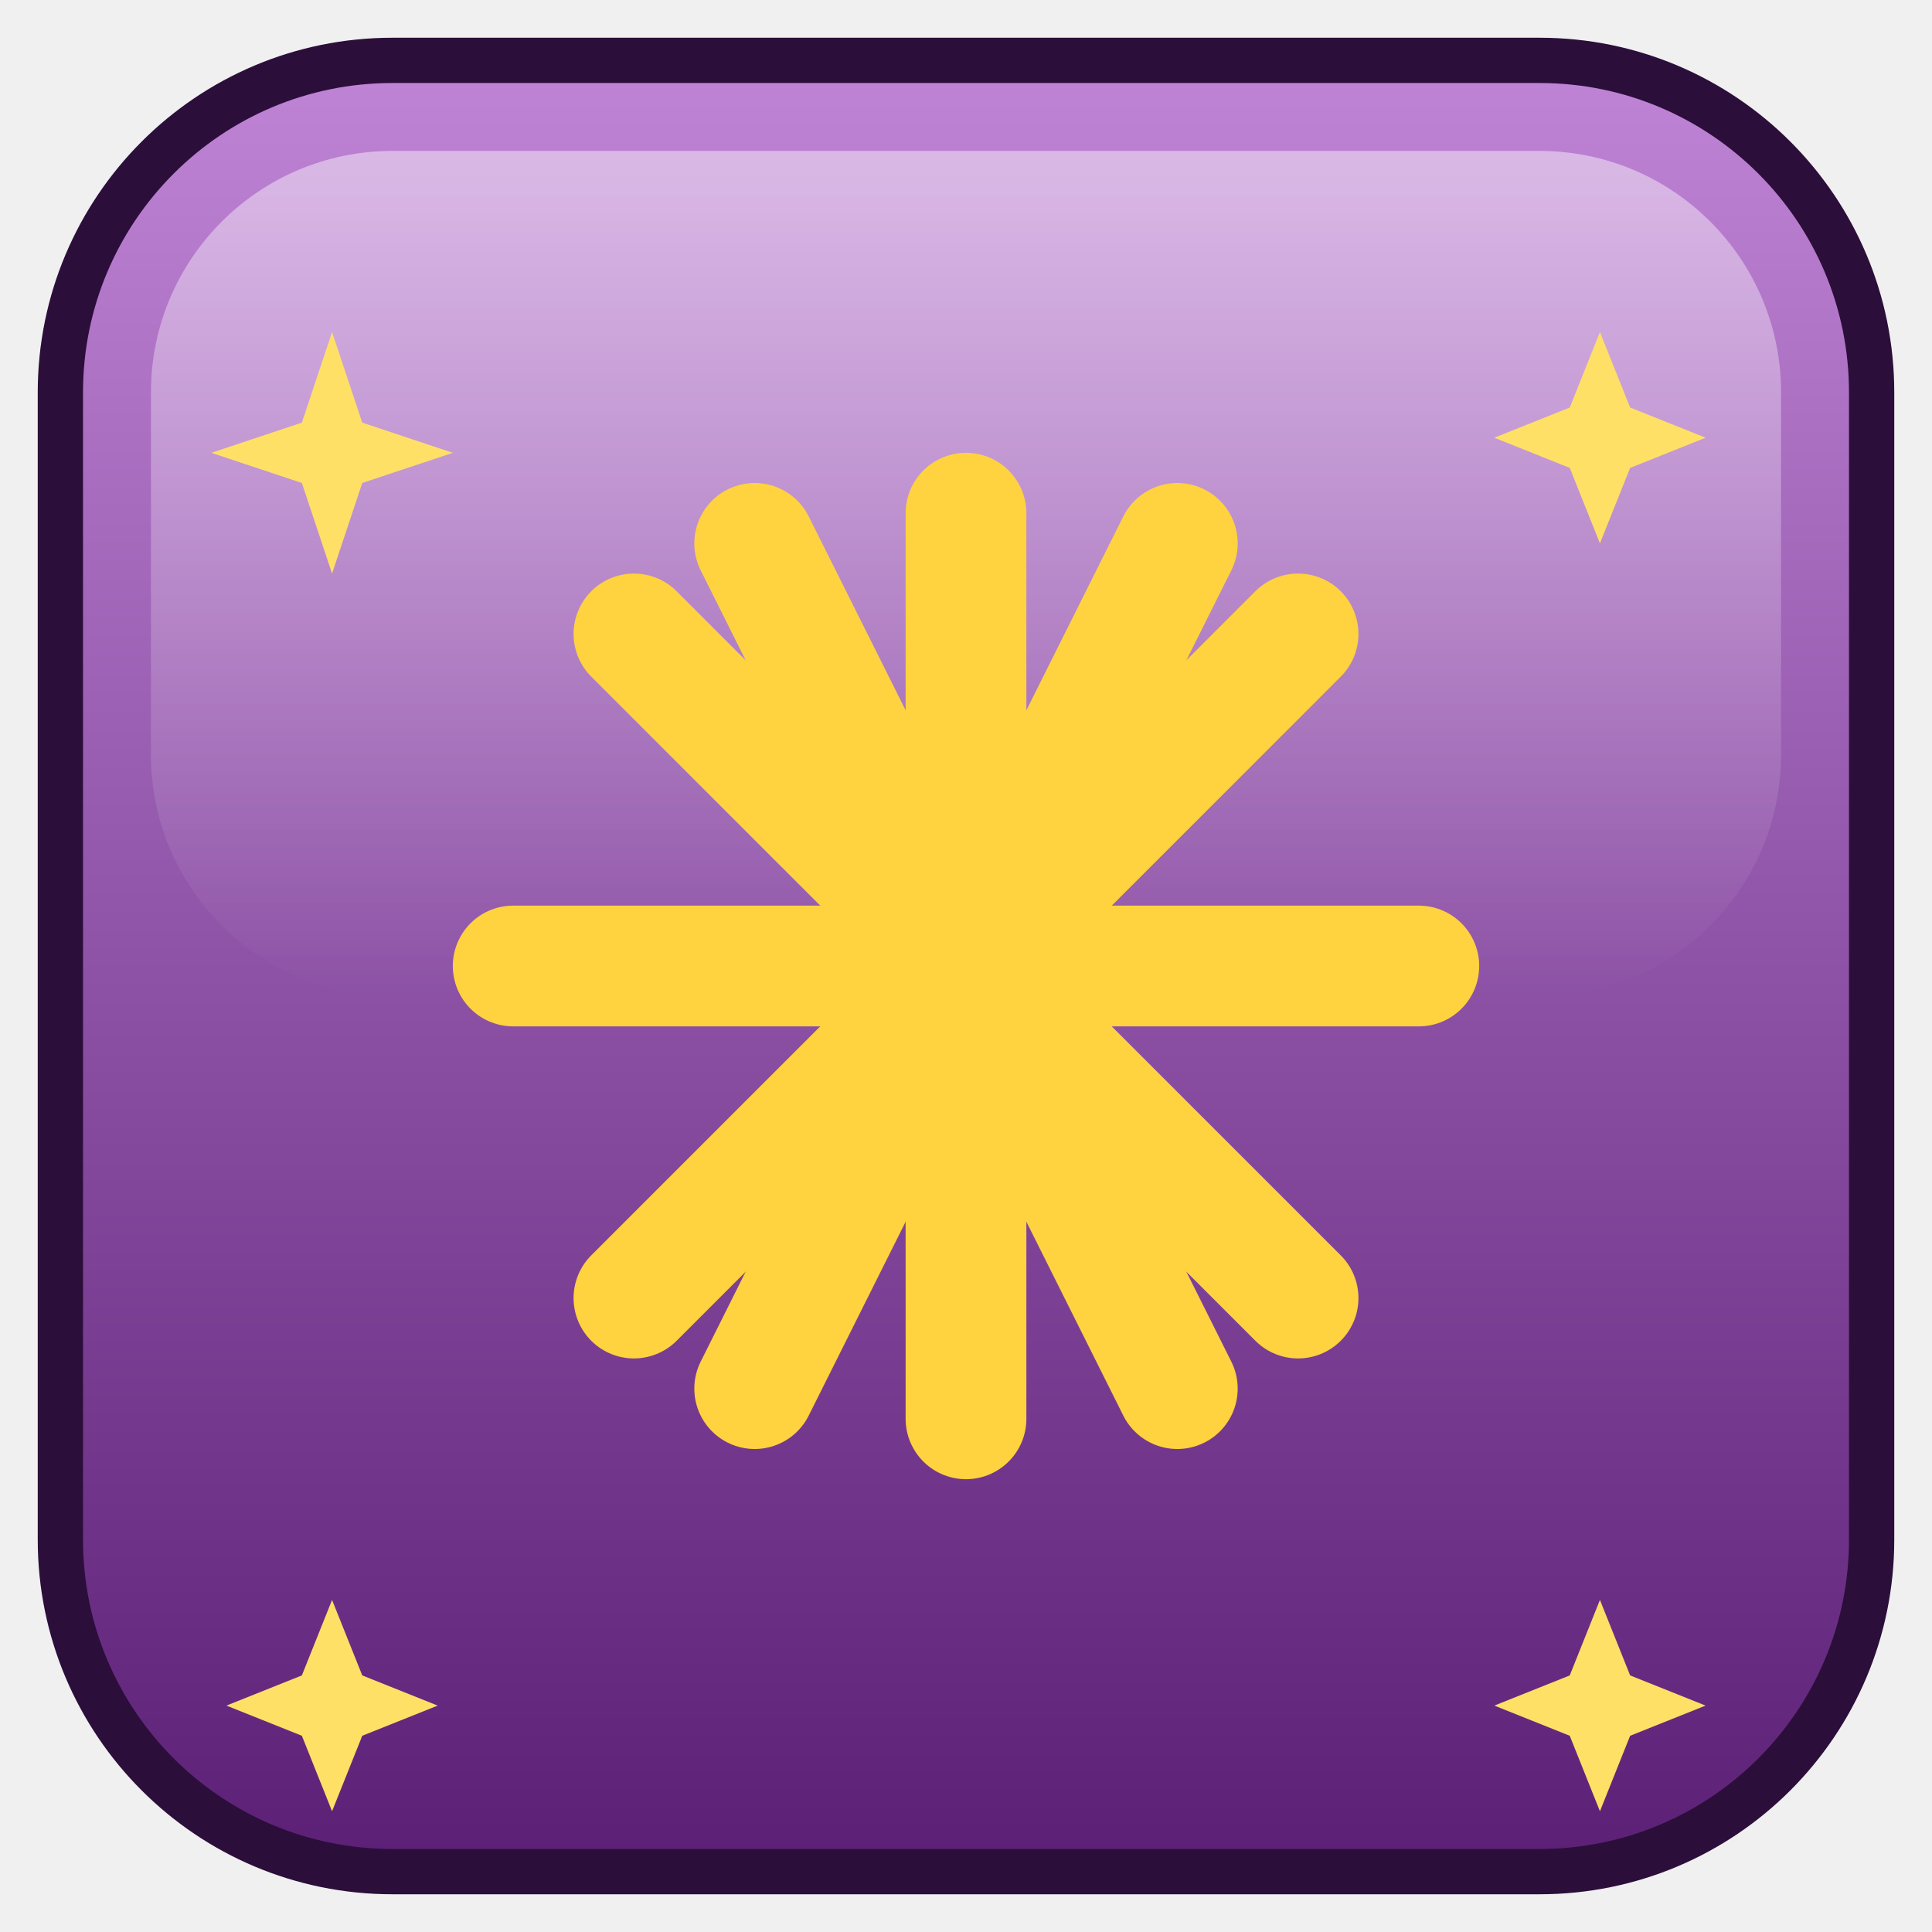
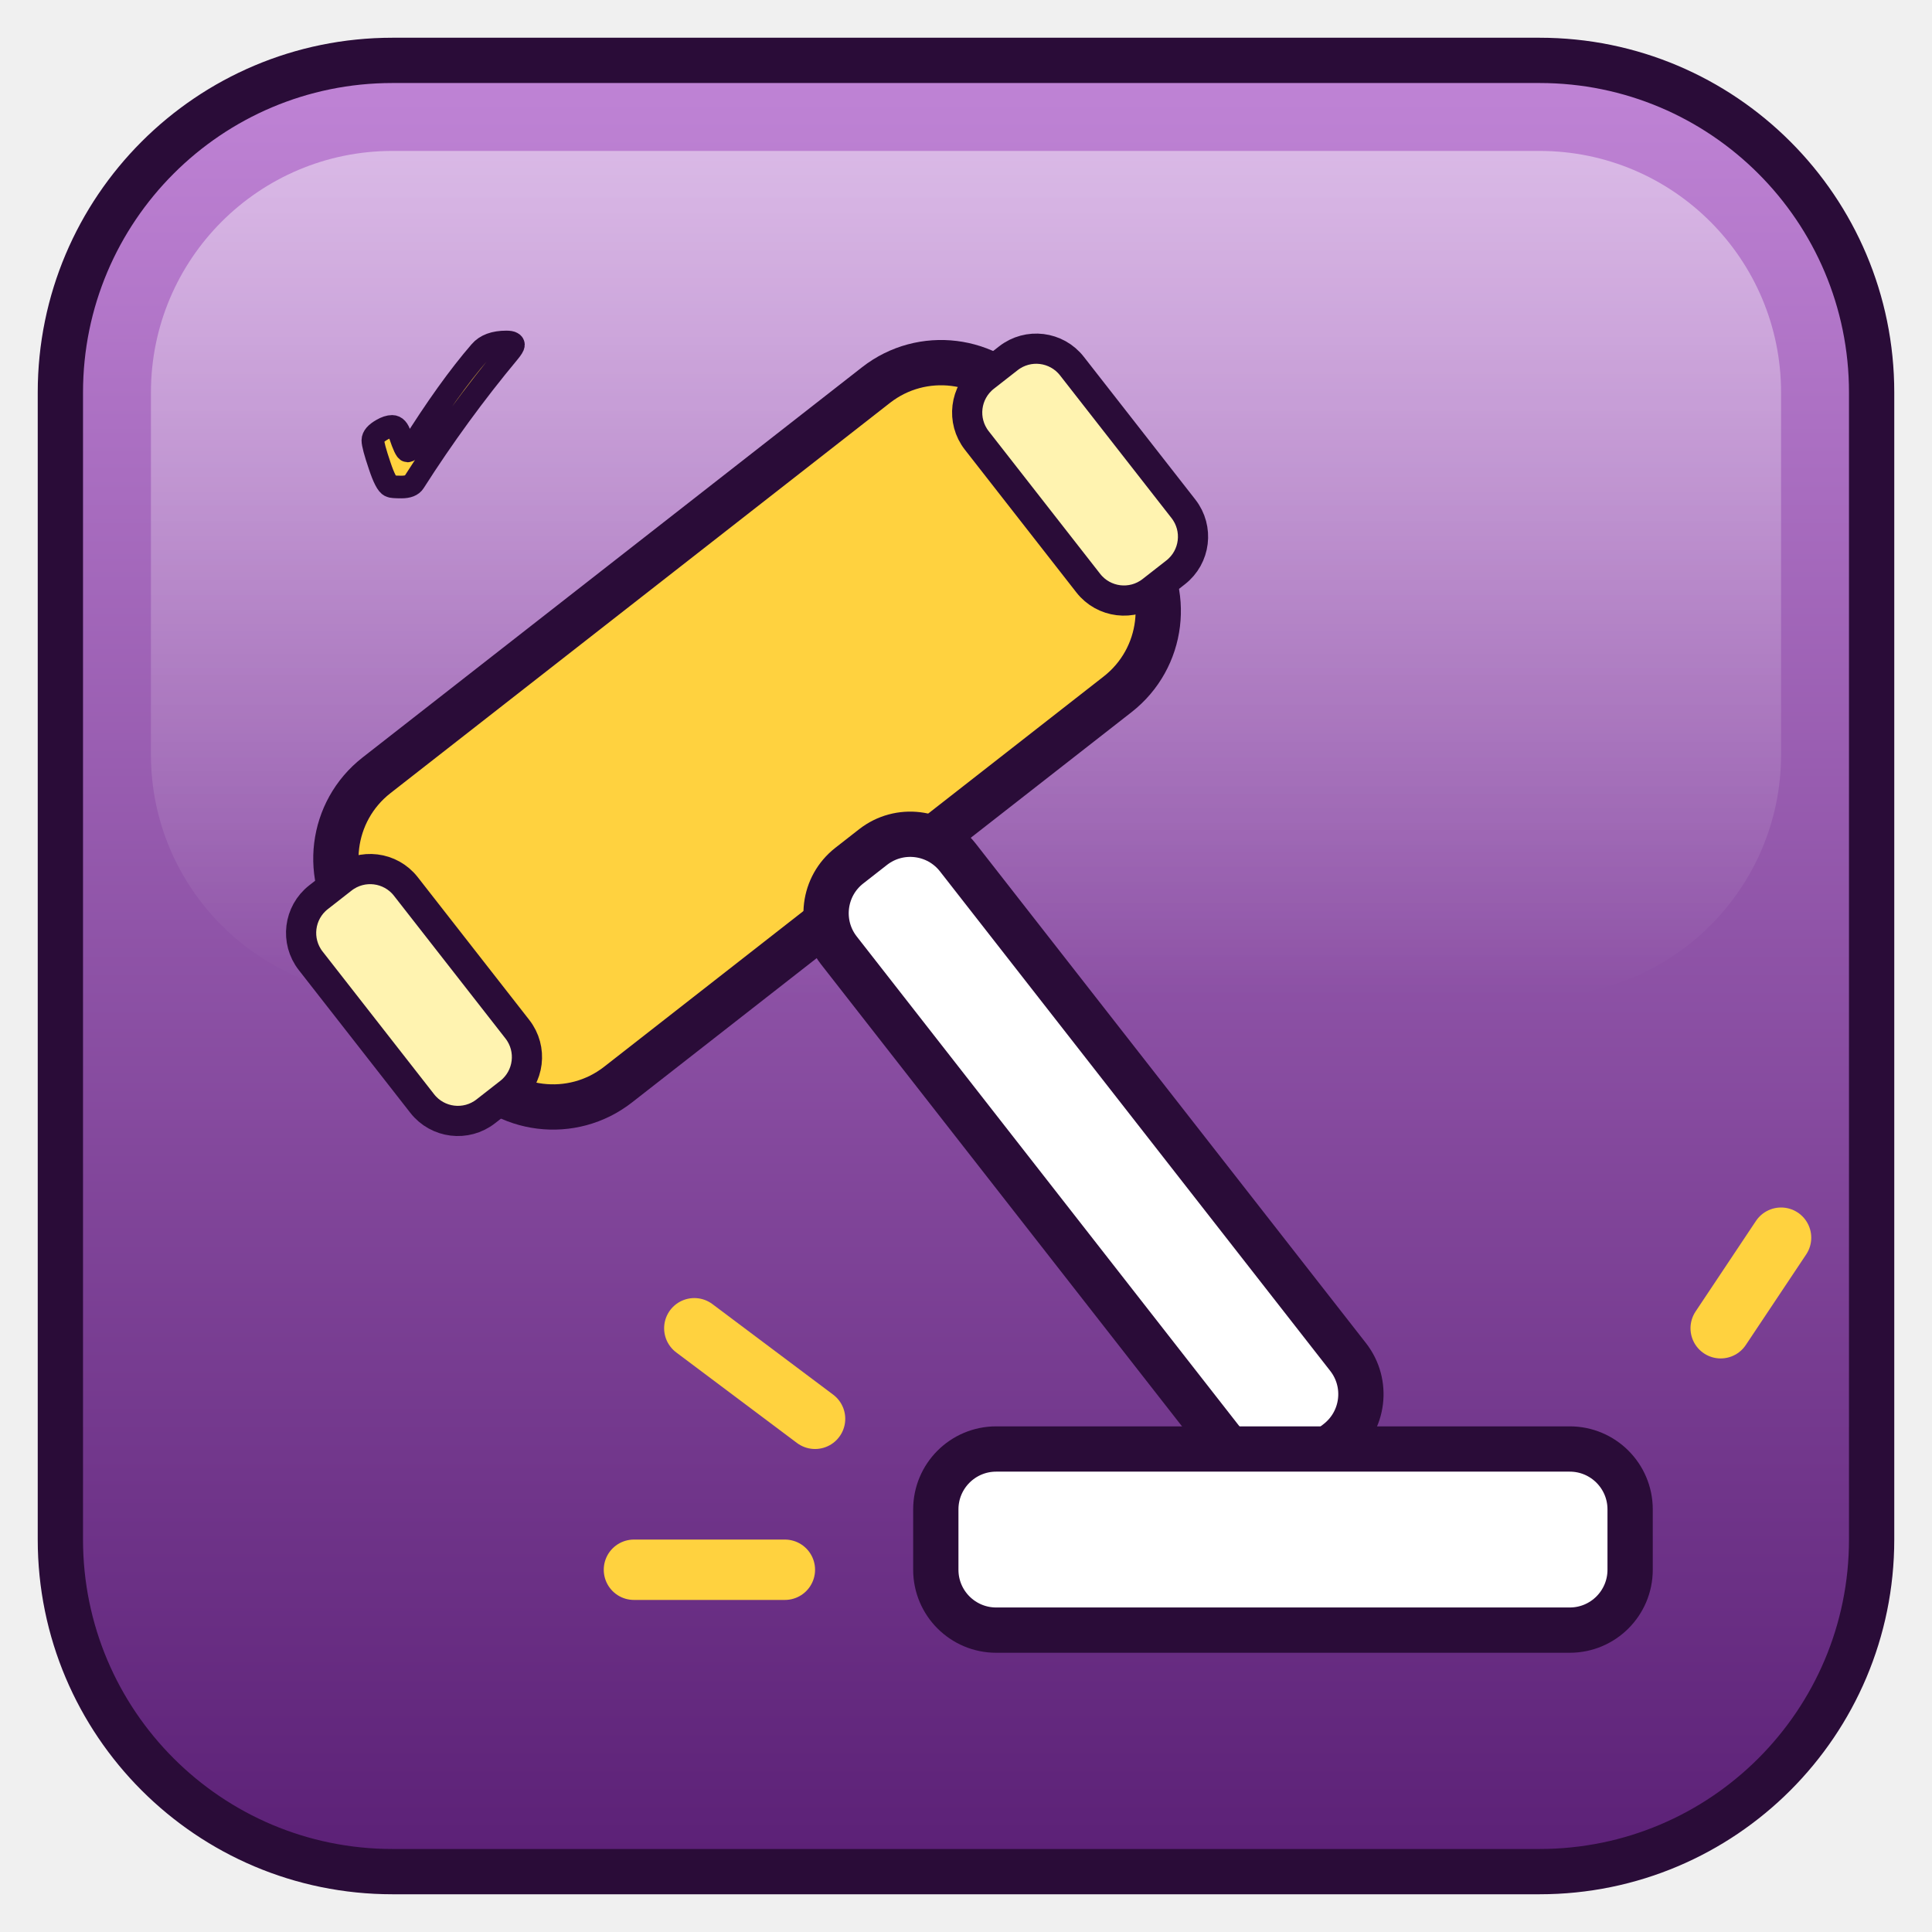
<svg xmlns="http://www.w3.org/2000/svg" viewBox="0 0 128 128">
  <defs>
    <linearGradient id="bg-opus" x1="0" y1="0" x2="0" y2="1">
      <stop offset="0%" stop-color="#c084d6" />
      <stop offset="100%" stop-color="#5b2076" />
    </linearGradient>
    <linearGradient id="hl-opus" x1="0" y1="0" x2="0" y2="1">
      <stop offset="0%" stop-color="#ffffff" stop-opacity="0.45" />
      <stop offset="100%" stop-color="#ffffff" stop-opacity="0" />
    </linearGradient>
  </defs>
-   <rect x="4" y="4" width="120" height="120" rx="22" fill="url(#bg-opus)" stroke="#2c0e3a" stroke-width="3" />
+   <rect x="4" y="4" width="120" height="120" rx="22" fill="url(#bg-opus)" stroke="#2a0c38" stroke-width="3" />
  <rect x="10" y="10" width="108" height="56" rx="16" fill="url(#hl-opus)" />
-   <g transform="translate(64 64)" stroke="#ffd23f" stroke-width="8" stroke-linecap="round">
-     <line x1="-30" y1="0" x2="30" y2="0" />
-     <line x1="0" y1="-30" x2="0" y2="30" />
-     <line x1="-22" y1="-22" x2="22" y2="22" />
-     <line x1="-22" y1="22" x2="22" y2="-22" />
-     <line x1="-14" y1="-28" x2="14" y2="28" />
-     <line x1="-14" y1="28" x2="14" y2="-28" />
+   <g transform="rotate(-38 64 64)">
+     <rect x="34" y="30" width="56" height="26" rx="7" fill="#ffd23f" stroke="#2a0c38" stroke-width="3" />
+     <rect x="30" y="34" width="8" height="18" rx="3" fill="#fff3b0" stroke="#2a0c38" stroke-width="2" />
+     <rect x="86" y="34" width="8" height="18" rx="3" fill="#fff3b0" stroke="#2a0c38" stroke-width="2" />
+     <rect x="58" y="54" width="10" height="50" rx="4" fill="#ffffff" stroke="#2a0c38" stroke-width="3" />
  </g>
-   <circle cx="64" cy="64" r="7" fill="#ffd23f" />
-   <g fill="#ffe066">
-     <polygon points="22,22 24,28 30,30 24,32 22,38 20,32 14,30 20,28" />
-     <polygon points="106,22 108,27 113,29 108,31 106,36 104,31 99,29 104,27" />
-     <polygon points="22,106 24,111 29,113 24,115 22,120 20,115 15,113 20,111" />
-     <polygon points="106,106 108,111 113,113 108,115 106,120 104,115 99,113 104,111" />
+   <rect x="62" y="96" width="46" height="12" rx="4" fill="#ffffff" stroke="#2a0c38" stroke-width="3" />
+   <g stroke="#ffd23f" stroke-width="4" stroke-linecap="round">
+     <line x1="54" y1="94" x2="46" y2="88" />
+     <line x1="52" y1="104" x2="42" y2="104" />
+     <line x1="114" y1="88" x2="118" y2="82" />
  </g>
+   <text x="22" y="34" font-family="Arial Black, sans-serif" font-size="18" fill="#ffd23f" stroke="#2a0c38" stroke-width="1.5">✓</text>
</svg>
